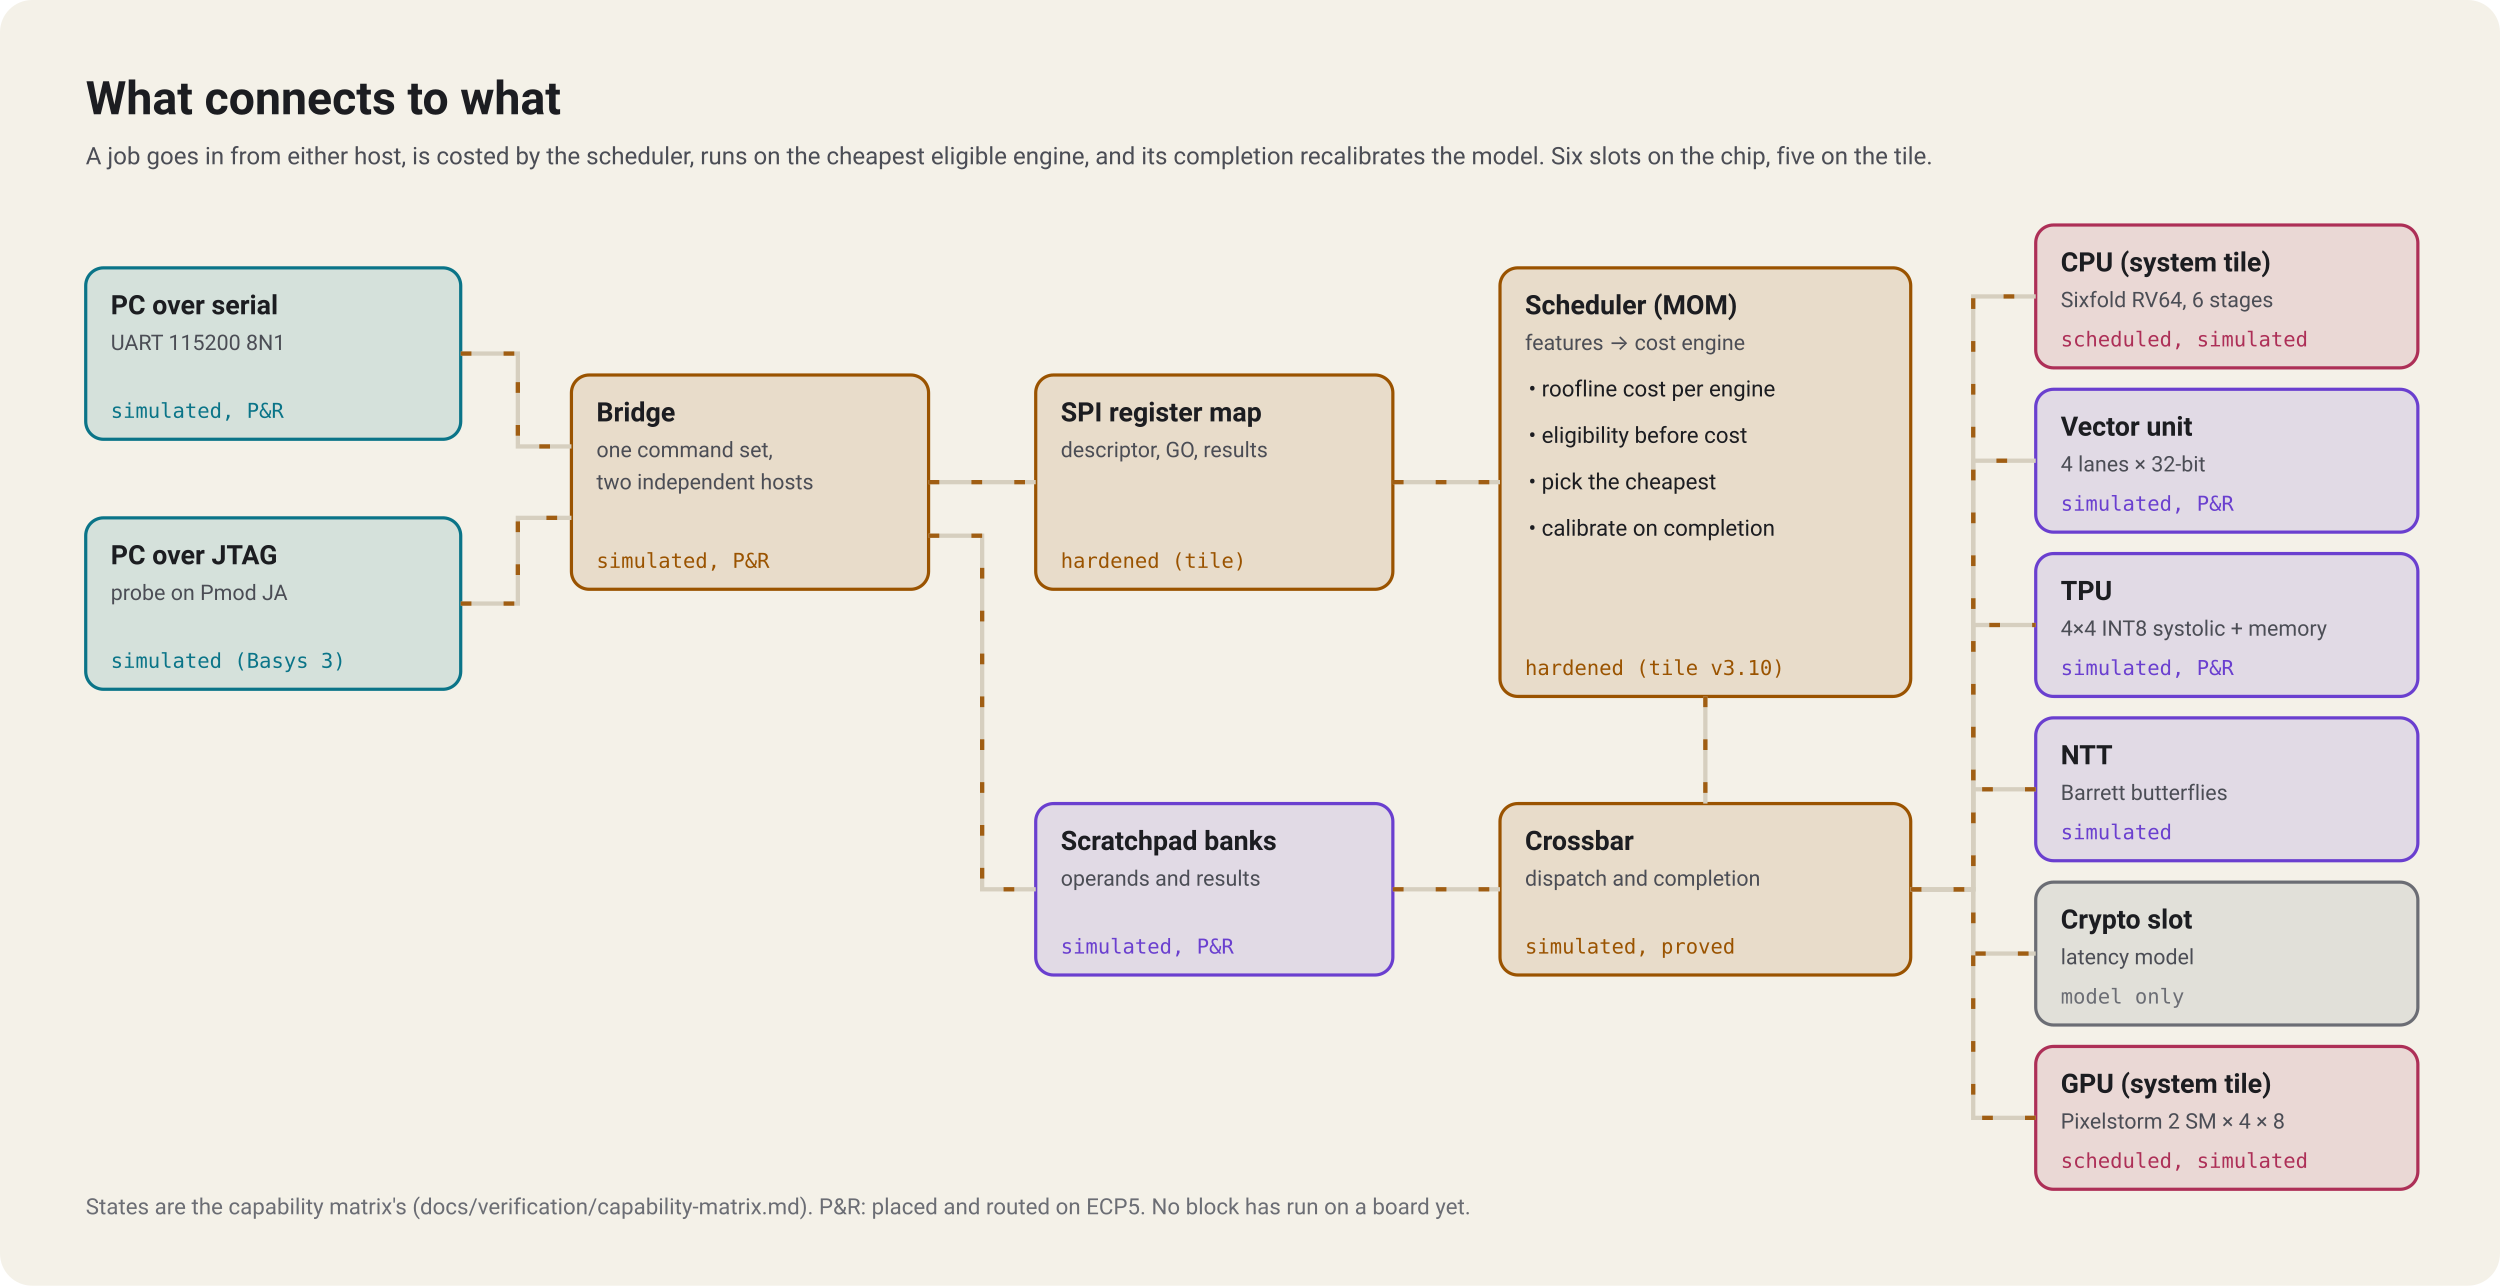
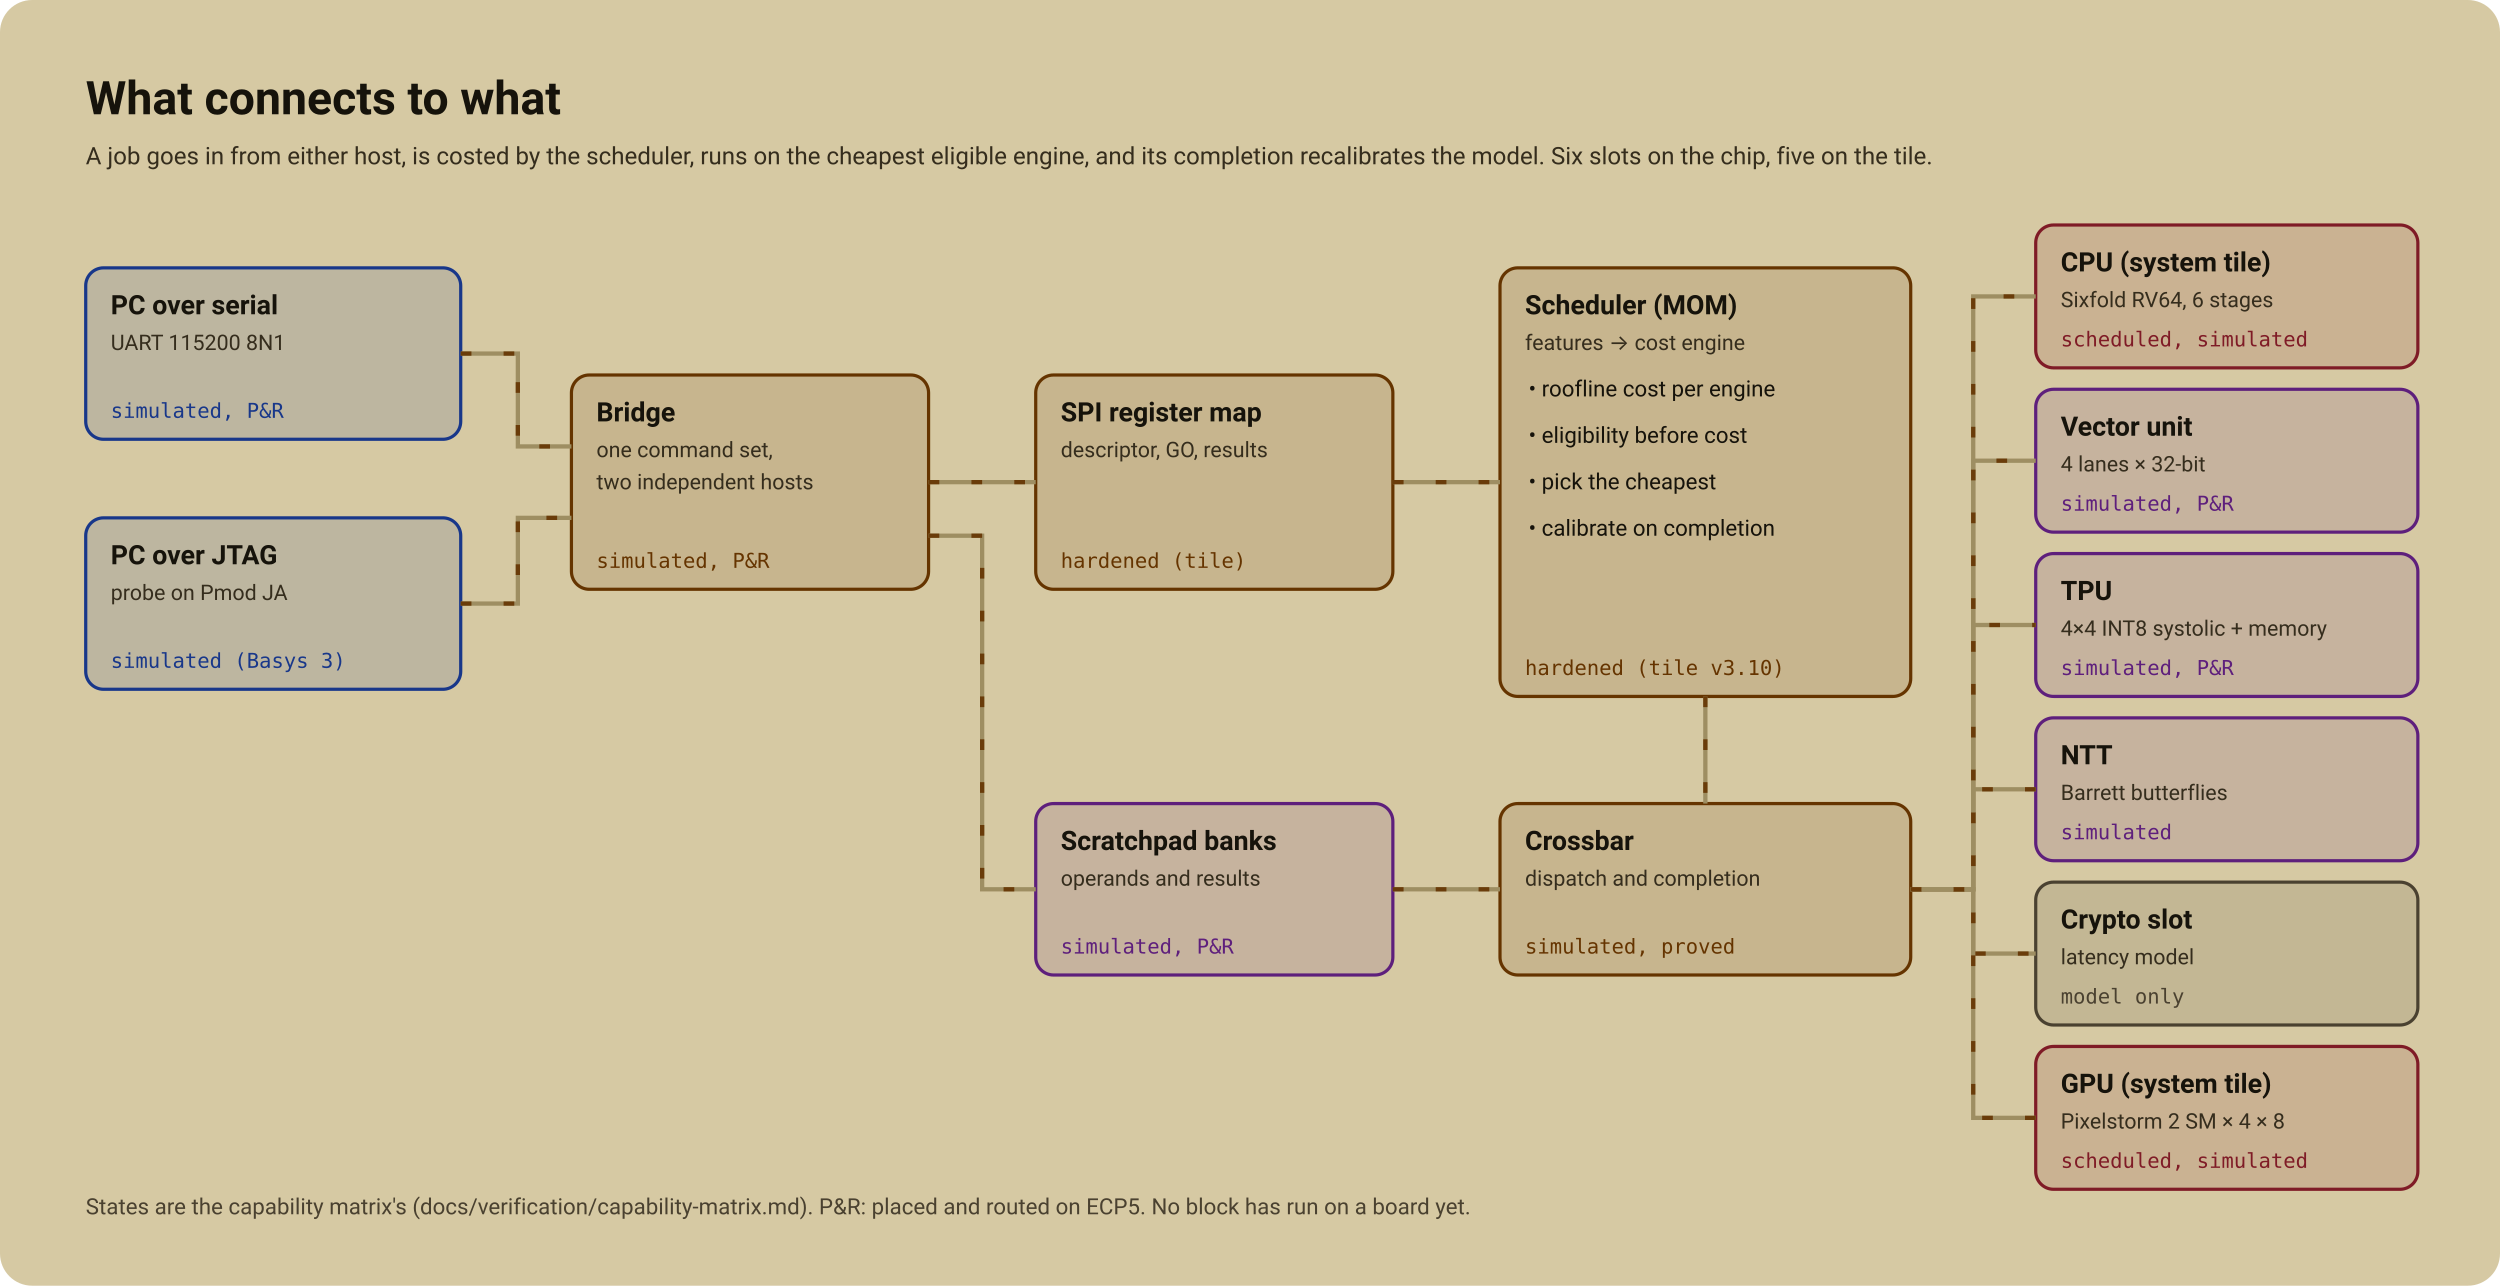
<svg xmlns="http://www.w3.org/2000/svg" viewBox="0 0 1400 720" width="1400" height="720" role="img" aria-labelledby="t d">
  <style>
  @keyframes hy-pulse { 0%,100% { opacity:.35 } 50% { opacity:1 } }
  @keyframes hy-flow  { from { stroke-dashoffset: 48 } to { stroke-dashoffset: 0 } }
  @keyframes hy-in    { from { opacity:0; transform:translateY(6px) } to { opacity:1; transform:none } }
  .pulse { animation: hy-pulse 2.4s ease-in-out infinite; }
  .flow  { stroke-dasharray: 6 18; animation: hy-flow 1.2s linear infinite; }
  .rise  { opacity:0; animation: hy-in .6s ease-out forwards; }
  @media (prefers-reduced-motion: reduce) {
    .pulse, .flow, .rise { animation: none !important; opacity: 1 !important; transform: none !important; }
  }
</style>
-   <rect width="1400" height="720" rx="18" fill="#f4f1e8" />
-   <text x="48.0" y="64.0" text-anchor="start" style="font-family:ui-sans-serif,system-ui,-apple-system,'Segoe UI',Roboto,sans-serif;font-size:26px;font-weight:750" fill="#1c1d21">What connects to what</text>
-   <text x="48.0" y="92.0" text-anchor="start" style="font-family:ui-sans-serif,system-ui,-apple-system,'Segoe UI',Roboto,sans-serif;font-size:13.5px;font-weight:400" fill="#4b4d55">A job goes in from either host, is costed by the scheduler, runs on the cheapest eligible engine, and its completion recalibrates the model. Six slots on the chip, five on the tile.</text>
-   <rect x="48" y="150" width="210" height="96" rx="10" fill="#0a7488" fill-opacity=".13" stroke="#0a7488" stroke-width="1.8" />
-   <text x="62.0" y="176.0" text-anchor="start" style="font-family:ui-sans-serif,system-ui,-apple-system,'Segoe UI',Roboto,sans-serif;font-size:15px;font-weight:700" fill="#1c1d21">PC over serial</text>
-   <text x="62.0" y="196.0" text-anchor="start" style="font-family:ui-sans-serif,system-ui,-apple-system,'Segoe UI',Roboto,sans-serif;font-size:12px;font-weight:400" fill="#4b4d55">UART 115200 8N1</text>
-   <text x="62.0" y="234.0" text-anchor="start" style="font-family:ui-monospace,SFMono-Regular,Menlo,Consolas,monospace;font-size:11.5px;font-weight:400" fill="#0a7488">simulated, P&amp;R</text>
-   <rect x="48" y="290" width="210" height="96" rx="10" fill="#0a7488" fill-opacity=".13" stroke="#0a7488" stroke-width="1.8" />
-   <text x="62.0" y="316.0" text-anchor="start" style="font-family:ui-sans-serif,system-ui,-apple-system,'Segoe UI',Roboto,sans-serif;font-size:15px;font-weight:700" fill="#1c1d21">PC over JTAG</text>
-   <text x="62.0" y="336.0" text-anchor="start" style="font-family:ui-sans-serif,system-ui,-apple-system,'Segoe UI',Roboto,sans-serif;font-size:12px;font-weight:400" fill="#4b4d55">probe on Pmod JA</text>
-   <text x="62.0" y="374.0" text-anchor="start" style="font-family:ui-monospace,SFMono-Regular,Menlo,Consolas,monospace;font-size:11.5px;font-weight:400" fill="#0a7488">simulated (Basys 3)</text>
-   <rect x="320" y="210" width="200" height="120" rx="10" fill="#9a5300" fill-opacity=".13" stroke="#9a5300" stroke-width="1.8" />
-   <text x="334.0" y="236.0" text-anchor="start" style="font-family:ui-sans-serif,system-ui,-apple-system,'Segoe UI',Roboto,sans-serif;font-size:15px;font-weight:700" fill="#1c1d21">Bridge</text>
-   <text x="334.0" y="256.0" text-anchor="start" style="font-family:ui-sans-serif,system-ui,-apple-system,'Segoe UI',Roboto,sans-serif;font-size:12px;font-weight:400" fill="#4b4d55">one command set,</text>
-   <text x="334.0" y="318.0" text-anchor="start" style="font-family:ui-monospace,SFMono-Regular,Menlo,Consolas,monospace;font-size:11.5px;font-weight:400" fill="#9a5300">simulated, P&amp;R</text>
-   <text x="334.0" y="274.0" text-anchor="start" style="font-family:ui-sans-serif,system-ui,-apple-system,'Segoe UI',Roboto,sans-serif;font-size:12px;font-weight:400" fill="#4b4d55">two independent hosts</text>
-   <rect x="580" y="210" width="200" height="120" rx="10" fill="#9a5300" fill-opacity=".13" stroke="#9a5300" stroke-width="1.8" />
-   <text x="594.0" y="236.0" text-anchor="start" style="font-family:ui-sans-serif,system-ui,-apple-system,'Segoe UI',Roboto,sans-serif;font-size:15px;font-weight:700" fill="#1c1d21">SPI register map</text>
-   <text x="594.0" y="256.0" text-anchor="start" style="font-family:ui-sans-serif,system-ui,-apple-system,'Segoe UI',Roboto,sans-serif;font-size:12px;font-weight:400" fill="#4b4d55">descriptor, GO, results</text>
-   <text x="594.0" y="318.0" text-anchor="start" style="font-family:ui-monospace,SFMono-Regular,Menlo,Consolas,monospace;font-size:11.5px;font-weight:400" fill="#9a5300">hardened (tile)</text>
-   <rect x="840" y="150" width="230" height="240" rx="10" fill="#9a5300" fill-opacity=".13" stroke="#9a5300" stroke-width="1.8" />
-   <text x="854.0" y="176.0" text-anchor="start" style="font-family:ui-sans-serif,system-ui,-apple-system,'Segoe UI',Roboto,sans-serif;font-size:15px;font-weight:700" fill="#1c1d21">Scheduler (MOM)</text>
-   <text x="854.0" y="196.0" text-anchor="start" style="font-family:ui-sans-serif,system-ui,-apple-system,'Segoe UI',Roboto,sans-serif;font-size:12px;font-weight:400" fill="#4b4d55">features → cost engine</text>
-   <text x="854.0" y="378.0" text-anchor="start" style="font-family:ui-monospace,SFMono-Regular,Menlo,Consolas,monospace;font-size:11.5px;font-weight:400" fill="#9a5300">hardened (tile v3.10)</text>
-   <text x="856.0" y="222.0" text-anchor="start" style="font-family:ui-sans-serif,system-ui,-apple-system,'Segoe UI',Roboto,sans-serif;font-size:12.5px;font-weight:400" fill="#1c1d21">• roofline cost per engine</text>
-   <text x="856.0" y="248.0" text-anchor="start" style="font-family:ui-sans-serif,system-ui,-apple-system,'Segoe UI',Roboto,sans-serif;font-size:12.5px;font-weight:400" fill="#1c1d21">• eligibility before cost</text>
-   <text x="856.0" y="274.0" text-anchor="start" style="font-family:ui-sans-serif,system-ui,-apple-system,'Segoe UI',Roboto,sans-serif;font-size:12.5px;font-weight:400" fill="#1c1d21">• pick the cheapest</text>
-   <text x="856.0" y="300.0" text-anchor="start" style="font-family:ui-sans-serif,system-ui,-apple-system,'Segoe UI',Roboto,sans-serif;font-size:12.5px;font-weight:400" fill="#1c1d21">• calibrate on completion</text>
-   <rect x="840" y="450" width="230" height="96" rx="10" fill="#9a5300" fill-opacity=".13" stroke="#9a5300" stroke-width="1.8" />
-   <text x="854.0" y="476.0" text-anchor="start" style="font-family:ui-sans-serif,system-ui,-apple-system,'Segoe UI',Roboto,sans-serif;font-size:15px;font-weight:700" fill="#1c1d21">Crossbar</text>
-   <text x="854.0" y="496.0" text-anchor="start" style="font-family:ui-sans-serif,system-ui,-apple-system,'Segoe UI',Roboto,sans-serif;font-size:12px;font-weight:400" fill="#4b4d55">dispatch and completion</text>
-   <text x="854.0" y="534.0" text-anchor="start" style="font-family:ui-monospace,SFMono-Regular,Menlo,Consolas,monospace;font-size:11.5px;font-weight:400" fill="#9a5300">simulated, proved</text>
-   <rect x="1140" y="126" width="214" height="80" rx="10" fill="#ad2f57" fill-opacity=".13" stroke="#ad2f57" stroke-width="1.8" />
-   <text x="1154.0" y="152.0" text-anchor="start" style="font-family:ui-sans-serif,system-ui,-apple-system,'Segoe UI',Roboto,sans-serif;font-size:15px;font-weight:700" fill="#1c1d21">CPU (system tile)</text>
-   <text x="1154.0" y="172.0" text-anchor="start" style="font-family:ui-sans-serif,system-ui,-apple-system,'Segoe UI',Roboto,sans-serif;font-size:12px;font-weight:400" fill="#4b4d55">Sixfold RV64, 6 stages</text>
-   <text x="1154.0" y="194.0" text-anchor="start" style="font-family:ui-monospace,SFMono-Regular,Menlo,Consolas,monospace;font-size:11.5px;font-weight:400" fill="#ad2f57">scheduled, simulated</text>
-   <rect x="1140" y="218" width="214" height="80" rx="10" fill="#6a3fcf" fill-opacity=".13" stroke="#6a3fcf" stroke-width="1.8" />
-   <text x="1154.0" y="244.0" text-anchor="start" style="font-family:ui-sans-serif,system-ui,-apple-system,'Segoe UI',Roboto,sans-serif;font-size:15px;font-weight:700" fill="#1c1d21">Vector unit</text>
-   <text x="1154.0" y="264.0" text-anchor="start" style="font-family:ui-sans-serif,system-ui,-apple-system,'Segoe UI',Roboto,sans-serif;font-size:12px;font-weight:400" fill="#4b4d55">4 lanes × 32-bit</text>
-   <text x="1154.0" y="286.0" text-anchor="start" style="font-family:ui-monospace,SFMono-Regular,Menlo,Consolas,monospace;font-size:11.5px;font-weight:400" fill="#6a3fcf">simulated, P&amp;R</text>
-   <rect x="1140" y="310" width="214" height="80" rx="10" fill="#6a3fcf" fill-opacity=".13" stroke="#6a3fcf" stroke-width="1.8" />
-   <text x="1154.0" y="336.0" text-anchor="start" style="font-family:ui-sans-serif,system-ui,-apple-system,'Segoe UI',Roboto,sans-serif;font-size:15px;font-weight:700" fill="#1c1d21">TPU</text>
-   <text x="1154.0" y="356.0" text-anchor="start" style="font-family:ui-sans-serif,system-ui,-apple-system,'Segoe UI',Roboto,sans-serif;font-size:12px;font-weight:400" fill="#4b4d55">4×4 INT8 systolic + memory</text>
-   <text x="1154.0" y="378.0" text-anchor="start" style="font-family:ui-monospace,SFMono-Regular,Menlo,Consolas,monospace;font-size:11.5px;font-weight:400" fill="#6a3fcf">simulated, P&amp;R</text>
-   <rect x="1140" y="402" width="214" height="80" rx="10" fill="#6a3fcf" fill-opacity=".13" stroke="#6a3fcf" stroke-width="1.8" />
-   <text x="1154.0" y="428.0" text-anchor="start" style="font-family:ui-sans-serif,system-ui,-apple-system,'Segoe UI',Roboto,sans-serif;font-size:15px;font-weight:700" fill="#1c1d21">NTT</text>
-   <text x="1154.0" y="448.0" text-anchor="start" style="font-family:ui-sans-serif,system-ui,-apple-system,'Segoe UI',Roboto,sans-serif;font-size:12px;font-weight:400" fill="#4b4d55">Barrett butterflies</text>
-   <text x="1154.0" y="470.0" text-anchor="start" style="font-family:ui-monospace,SFMono-Regular,Menlo,Consolas,monospace;font-size:11.5px;font-weight:400" fill="#6a3fcf">simulated</text>
-   <rect x="1140" y="494" width="214" height="80" rx="10" fill="#6b6d74" fill-opacity=".13" stroke="#6b6d74" stroke-width="1.8" />
-   <text x="1154.0" y="520.0" text-anchor="start" style="font-family:ui-sans-serif,system-ui,-apple-system,'Segoe UI',Roboto,sans-serif;font-size:15px;font-weight:700" fill="#1c1d21">Crypto slot</text>
-   <text x="1154.0" y="540.0" text-anchor="start" style="font-family:ui-sans-serif,system-ui,-apple-system,'Segoe UI',Roboto,sans-serif;font-size:12px;font-weight:400" fill="#4b4d55">latency model</text>
-   <text x="1154.0" y="562.0" text-anchor="start" style="font-family:ui-monospace,SFMono-Regular,Menlo,Consolas,monospace;font-size:11.5px;font-weight:400" fill="#6b6d74">model only</text>
-   <rect x="1140" y="586" width="214" height="80" rx="10" fill="#ad2f57" fill-opacity=".13" stroke="#ad2f57" stroke-width="1.8" />
-   <text x="1154.0" y="612.0" text-anchor="start" style="font-family:ui-sans-serif,system-ui,-apple-system,'Segoe UI',Roboto,sans-serif;font-size:15px;font-weight:700" fill="#1c1d21">GPU (system tile)</text>
-   <text x="1154.0" y="632.0" text-anchor="start" style="font-family:ui-sans-serif,system-ui,-apple-system,'Segoe UI',Roboto,sans-serif;font-size:12px;font-weight:400" fill="#4b4d55">Pixelstorm 2 SM × 4 × 8</text>
-   <text x="1154.0" y="654.0" text-anchor="start" style="font-family:ui-monospace,SFMono-Regular,Menlo,Consolas,monospace;font-size:11.5px;font-weight:400" fill="#ad2f57">scheduled, simulated</text>
-   <rect x="580" y="450" width="200" height="96" rx="10" fill="#6a3fcf" fill-opacity=".13" stroke="#6a3fcf" stroke-width="1.8" />
-   <text x="594.0" y="476.0" text-anchor="start" style="font-family:ui-sans-serif,system-ui,-apple-system,'Segoe UI',Roboto,sans-serif;font-size:15px;font-weight:700" fill="#1c1d21">Scratchpad banks</text>
-   <text x="594.0" y="496.0" text-anchor="start" style="font-family:ui-sans-serif,system-ui,-apple-system,'Segoe UI',Roboto,sans-serif;font-size:12px;font-weight:400" fill="#4b4d55">operands and results</text>
-   <text x="594.0" y="534.0" text-anchor="start" style="font-family:ui-monospace,SFMono-Regular,Menlo,Consolas,monospace;font-size:11.5px;font-weight:400" fill="#6a3fcf">simulated, P&amp;R</text>
-   <path d="M258,198 H290 V250 H320" fill="none" stroke="#d6cfbf" stroke-width="2.4" />
-   <path class="flow" d="M258,198 H290 V250 H320" fill="none" stroke="#9a5300" stroke-width="2.4" stroke-opacity=".9" />
-   <path d="M258,338 H290 V290 H320" fill="none" stroke="#d6cfbf" stroke-width="2.4" />
-   <path class="flow" d="M258,338 H290 V290 H320" fill="none" stroke="#9a5300" stroke-width="2.4" stroke-opacity=".9" />
-   <path d="M520,270 H580" fill="none" stroke="#d6cfbf" stroke-width="2.4" />
-   <path class="flow" d="M520,270 H580" fill="none" stroke="#9a5300" stroke-width="2.4" stroke-opacity=".9" />
-   <path d="M780,270 H840" fill="none" stroke="#d6cfbf" stroke-width="2.4" />
-   <path class="flow" d="M780,270 H840" fill="none" stroke="#9a5300" stroke-width="2.4" stroke-opacity=".9" />
-   <path d="M955,390 V450" fill="none" stroke="#d6cfbf" stroke-width="2.4" />
-   <path class="flow" d="M955,390 V450" fill="none" stroke="#9a5300" stroke-width="2.4" stroke-opacity=".9" />
-   <path d="M520,300 H550 V498 H580" fill="none" stroke="#d6cfbf" stroke-width="2.4" />
-   <path class="flow" d="M520,300 H550 V498 H580" fill="none" stroke="#9a5300" stroke-width="2.4" stroke-opacity=".9" />
-   <path d="M780,498 H840" fill="none" stroke="#d6cfbf" stroke-width="2.4" />
-   <path class="flow" d="M780,498 H840" fill="none" stroke="#9a5300" stroke-width="2.4" stroke-opacity=".9" />
-   <path d="M1070,498 H1105 V166 H1140" fill="none" stroke="#d6cfbf" stroke-width="2.4" />
-   <path class="flow" d="M1070,498 H1105 V166 H1140" fill="none" stroke="#9a5300" stroke-width="2.4" stroke-opacity=".9" />
-   <path d="M1070,498 H1105 V258 H1140" fill="none" stroke="#d6cfbf" stroke-width="2.4" />
-   <path class="flow" d="M1070,498 H1105 V258 H1140" fill="none" stroke="#9a5300" stroke-width="2.4" stroke-opacity=".9" />
-   <path d="M1070,498 H1105 V350 H1140" fill="none" stroke="#d6cfbf" stroke-width="2.4" />
-   <path class="flow" d="M1070,498 H1105 V350 H1140" fill="none" stroke="#9a5300" stroke-width="2.4" stroke-opacity=".9" />
-   <path d="M1070,498 H1105 V442 H1140" fill="none" stroke="#d6cfbf" stroke-width="2.4" />
-   <path class="flow" d="M1070,498 H1105 V442 H1140" fill="none" stroke="#9a5300" stroke-width="2.4" stroke-opacity=".9" />
-   <path d="M1070,498 H1105 V534 H1140" fill="none" stroke="#d6cfbf" stroke-width="2.4" />
-   <path class="flow" d="M1070,498 H1105 V534 H1140" fill="none" stroke="#9a5300" stroke-width="2.4" stroke-opacity=".9" />
-   <path d="M1070,498 H1105 V626 H1140" fill="none" stroke="#d6cfbf" stroke-width="2.4" />
-   <path class="flow" d="M1070,498 H1105 V626 H1140" fill="none" stroke="#9a5300" stroke-width="2.4" stroke-opacity=".9" />
-   <text x="48.0" y="680.0" text-anchor="start" style="font-family:ui-sans-serif,system-ui,-apple-system,'Segoe UI',Roboto,sans-serif;font-size:12.5px;font-weight:400" fill="#6b6d74">States are the capability matrix's (docs/verification/capability-matrix.md). P&amp;R: placed and routed on ECP5. No block has run on a board yet.</text>
+   <rect width="1400" height="720" rx="18" fill="#d6c9a3" />
+   <text x="48.0" y="64.0" text-anchor="start" style="font-family:ui-sans-serif,system-ui,-apple-system,'Segoe UI',Roboto,sans-serif;font-size:26px;font-weight:750" fill="#16130b">What connects to what</text>
+   <text x="48.0" y="92.0" text-anchor="start" style="font-family:ui-sans-serif,system-ui,-apple-system,'Segoe UI',Roboto,sans-serif;font-size:13.5px;font-weight:400" fill="#352d1d">A job goes in from either host, is costed by the scheduler, runs on the cheapest eligible engine, and its completion recalibrates the model. Six slots on the chip, five on the tile.</text>
+   <rect x="48" y="150" width="210" height="96" rx="10" fill="#18378a" fill-opacity=".13" stroke="#18378a" stroke-width="1.8" />
+   <text x="62.0" y="176.0" text-anchor="start" style="font-family:ui-sans-serif,system-ui,-apple-system,'Segoe UI',Roboto,sans-serif;font-size:15px;font-weight:700" fill="#16130b">PC over serial</text>
+   <text x="62.0" y="196.0" text-anchor="start" style="font-family:ui-sans-serif,system-ui,-apple-system,'Segoe UI',Roboto,sans-serif;font-size:12px;font-weight:400" fill="#352d1d">UART 115200 8N1</text>
+   <text x="62.0" y="234.0" text-anchor="start" style="font-family:ui-monospace,SFMono-Regular,Menlo,Consolas,monospace;font-size:11.5px;font-weight:400" fill="#18378a">simulated, P&amp;R</text>
+   <rect x="48" y="290" width="210" height="96" rx="10" fill="#18378a" fill-opacity=".13" stroke="#18378a" stroke-width="1.8" />
+   <text x="62.0" y="316.0" text-anchor="start" style="font-family:ui-sans-serif,system-ui,-apple-system,'Segoe UI',Roboto,sans-serif;font-size:15px;font-weight:700" fill="#16130b">PC over JTAG</text>
+   <text x="62.0" y="336.0" text-anchor="start" style="font-family:ui-sans-serif,system-ui,-apple-system,'Segoe UI',Roboto,sans-serif;font-size:12px;font-weight:400" fill="#352d1d">probe on Pmod JA</text>
+   <text x="62.0" y="374.0" text-anchor="start" style="font-family:ui-monospace,SFMono-Regular,Menlo,Consolas,monospace;font-size:11.5px;font-weight:400" fill="#18378a">simulated (Basys 3)</text>
+   <rect x="320" y="210" width="200" height="120" rx="10" fill="#653400" fill-opacity=".13" stroke="#653400" stroke-width="1.8" />
+   <text x="334.0" y="236.0" text-anchor="start" style="font-family:ui-sans-serif,system-ui,-apple-system,'Segoe UI',Roboto,sans-serif;font-size:15px;font-weight:700" fill="#16130b">Bridge</text>
+   <text x="334.0" y="256.0" text-anchor="start" style="font-family:ui-sans-serif,system-ui,-apple-system,'Segoe UI',Roboto,sans-serif;font-size:12px;font-weight:400" fill="#352d1d">one command set,</text>
+   <text x="334.0" y="318.0" text-anchor="start" style="font-family:ui-monospace,SFMono-Regular,Menlo,Consolas,monospace;font-size:11.5px;font-weight:400" fill="#653400">simulated, P&amp;R</text>
+   <text x="334.0" y="274.0" text-anchor="start" style="font-family:ui-sans-serif,system-ui,-apple-system,'Segoe UI',Roboto,sans-serif;font-size:12px;font-weight:400" fill="#352d1d">two independent hosts</text>
+   <rect x="580" y="210" width="200" height="120" rx="10" fill="#653400" fill-opacity=".13" stroke="#653400" stroke-width="1.8" />
+   <text x="594.0" y="236.0" text-anchor="start" style="font-family:ui-sans-serif,system-ui,-apple-system,'Segoe UI',Roboto,sans-serif;font-size:15px;font-weight:700" fill="#16130b">SPI register map</text>
+   <text x="594.0" y="256.0" text-anchor="start" style="font-family:ui-sans-serif,system-ui,-apple-system,'Segoe UI',Roboto,sans-serif;font-size:12px;font-weight:400" fill="#352d1d">descriptor, GO, results</text>
+   <text x="594.0" y="318.0" text-anchor="start" style="font-family:ui-monospace,SFMono-Regular,Menlo,Consolas,monospace;font-size:11.5px;font-weight:400" fill="#653400">hardened (tile)</text>
+   <rect x="840" y="150" width="230" height="240" rx="10" fill="#653400" fill-opacity=".13" stroke="#653400" stroke-width="1.8" />
+   <text x="854.0" y="176.0" text-anchor="start" style="font-family:ui-sans-serif,system-ui,-apple-system,'Segoe UI',Roboto,sans-serif;font-size:15px;font-weight:700" fill="#16130b">Scheduler (MOM)</text>
+   <text x="854.0" y="196.0" text-anchor="start" style="font-family:ui-sans-serif,system-ui,-apple-system,'Segoe UI',Roboto,sans-serif;font-size:12px;font-weight:400" fill="#352d1d">features → cost engine</text>
+   <text x="854.0" y="378.0" text-anchor="start" style="font-family:ui-monospace,SFMono-Regular,Menlo,Consolas,monospace;font-size:11.5px;font-weight:400" fill="#653400">hardened (tile v3.10)</text>
+   <text x="856.0" y="222.0" text-anchor="start" style="font-family:ui-sans-serif,system-ui,-apple-system,'Segoe UI',Roboto,sans-serif;font-size:12.5px;font-weight:400" fill="#16130b">• roofline cost per engine</text>
+   <text x="856.0" y="248.0" text-anchor="start" style="font-family:ui-sans-serif,system-ui,-apple-system,'Segoe UI',Roboto,sans-serif;font-size:12.5px;font-weight:400" fill="#16130b">• eligibility before cost</text>
+   <text x="856.0" y="274.0" text-anchor="start" style="font-family:ui-sans-serif,system-ui,-apple-system,'Segoe UI',Roboto,sans-serif;font-size:12.5px;font-weight:400" fill="#16130b">• pick the cheapest</text>
+   <text x="856.0" y="300.0" text-anchor="start" style="font-family:ui-sans-serif,system-ui,-apple-system,'Segoe UI',Roboto,sans-serif;font-size:12.5px;font-weight:400" fill="#16130b">• calibrate on completion</text>
+   <rect x="840" y="450" width="230" height="96" rx="10" fill="#653400" fill-opacity=".13" stroke="#653400" stroke-width="1.8" />
+   <text x="854.0" y="476.0" text-anchor="start" style="font-family:ui-sans-serif,system-ui,-apple-system,'Segoe UI',Roboto,sans-serif;font-size:15px;font-weight:700" fill="#16130b">Crossbar</text>
+   <text x="854.0" y="496.0" text-anchor="start" style="font-family:ui-sans-serif,system-ui,-apple-system,'Segoe UI',Roboto,sans-serif;font-size:12px;font-weight:400" fill="#352d1d">dispatch and completion</text>
+   <text x="854.0" y="534.0" text-anchor="start" style="font-family:ui-monospace,SFMono-Regular,Menlo,Consolas,monospace;font-size:11.5px;font-weight:400" fill="#653400">simulated, proved</text>
+   <rect x="1140" y="126" width="214" height="80" rx="10" fill="#7f1b26" fill-opacity=".13" stroke="#7f1b26" stroke-width="1.8" />
+   <text x="1154.0" y="152.0" text-anchor="start" style="font-family:ui-sans-serif,system-ui,-apple-system,'Segoe UI',Roboto,sans-serif;font-size:15px;font-weight:700" fill="#16130b">CPU (system tile)</text>
+   <text x="1154.0" y="172.0" text-anchor="start" style="font-family:ui-sans-serif,system-ui,-apple-system,'Segoe UI',Roboto,sans-serif;font-size:12px;font-weight:400" fill="#352d1d">Sixfold RV64, 6 stages</text>
+   <text x="1154.0" y="194.0" text-anchor="start" style="font-family:ui-monospace,SFMono-Regular,Menlo,Consolas,monospace;font-size:11.5px;font-weight:400" fill="#7f1b26">scheduled, simulated</text>
+   <rect x="1140" y="218" width="214" height="80" rx="10" fill="#5e1f7c" fill-opacity=".13" stroke="#5e1f7c" stroke-width="1.8" />
+   <text x="1154.0" y="244.0" text-anchor="start" style="font-family:ui-sans-serif,system-ui,-apple-system,'Segoe UI',Roboto,sans-serif;font-size:15px;font-weight:700" fill="#16130b">Vector unit</text>
+   <text x="1154.0" y="264.0" text-anchor="start" style="font-family:ui-sans-serif,system-ui,-apple-system,'Segoe UI',Roboto,sans-serif;font-size:12px;font-weight:400" fill="#352d1d">4 lanes × 32-bit</text>
+   <text x="1154.0" y="286.0" text-anchor="start" style="font-family:ui-monospace,SFMono-Regular,Menlo,Consolas,monospace;font-size:11.5px;font-weight:400" fill="#5e1f7c">simulated, P&amp;R</text>
+   <rect x="1140" y="310" width="214" height="80" rx="10" fill="#5e1f7c" fill-opacity=".13" stroke="#5e1f7c" stroke-width="1.8" />
+   <text x="1154.0" y="336.0" text-anchor="start" style="font-family:ui-sans-serif,system-ui,-apple-system,'Segoe UI',Roboto,sans-serif;font-size:15px;font-weight:700" fill="#16130b">TPU</text>
+   <text x="1154.0" y="356.0" text-anchor="start" style="font-family:ui-sans-serif,system-ui,-apple-system,'Segoe UI',Roboto,sans-serif;font-size:12px;font-weight:400" fill="#352d1d">4×4 INT8 systolic + memory</text>
+   <text x="1154.0" y="378.0" text-anchor="start" style="font-family:ui-monospace,SFMono-Regular,Menlo,Consolas,monospace;font-size:11.5px;font-weight:400" fill="#5e1f7c">simulated, P&amp;R</text>
+   <rect x="1140" y="402" width="214" height="80" rx="10" fill="#5e1f7c" fill-opacity=".13" stroke="#5e1f7c" stroke-width="1.8" />
+   <text x="1154.0" y="428.0" text-anchor="start" style="font-family:ui-sans-serif,system-ui,-apple-system,'Segoe UI',Roboto,sans-serif;font-size:15px;font-weight:700" fill="#16130b">NTT</text>
+   <text x="1154.0" y="448.0" text-anchor="start" style="font-family:ui-sans-serif,system-ui,-apple-system,'Segoe UI',Roboto,sans-serif;font-size:12px;font-weight:400" fill="#352d1d">Barrett butterflies</text>
+   <text x="1154.0" y="470.0" text-anchor="start" style="font-family:ui-monospace,SFMono-Regular,Menlo,Consolas,monospace;font-size:11.5px;font-weight:400" fill="#5e1f7c">simulated</text>
+   <rect x="1140" y="494" width="214" height="80" rx="10" fill="#4a4130" fill-opacity=".13" stroke="#4a4130" stroke-width="1.8" />
+   <text x="1154.0" y="520.0" text-anchor="start" style="font-family:ui-sans-serif,system-ui,-apple-system,'Segoe UI',Roboto,sans-serif;font-size:15px;font-weight:700" fill="#16130b">Crypto slot</text>
+   <text x="1154.0" y="540.0" text-anchor="start" style="font-family:ui-sans-serif,system-ui,-apple-system,'Segoe UI',Roboto,sans-serif;font-size:12px;font-weight:400" fill="#352d1d">latency model</text>
+   <text x="1154.0" y="562.0" text-anchor="start" style="font-family:ui-monospace,SFMono-Regular,Menlo,Consolas,monospace;font-size:11.5px;font-weight:400" fill="#4a4130">model only</text>
+   <rect x="1140" y="586" width="214" height="80" rx="10" fill="#7f1b26" fill-opacity=".13" stroke="#7f1b26" stroke-width="1.8" />
+   <text x="1154.0" y="612.0" text-anchor="start" style="font-family:ui-sans-serif,system-ui,-apple-system,'Segoe UI',Roboto,sans-serif;font-size:15px;font-weight:700" fill="#16130b">GPU (system tile)</text>
+   <text x="1154.0" y="632.0" text-anchor="start" style="font-family:ui-sans-serif,system-ui,-apple-system,'Segoe UI',Roboto,sans-serif;font-size:12px;font-weight:400" fill="#352d1d">Pixelstorm 2 SM × 4 × 8</text>
+   <text x="1154.0" y="654.0" text-anchor="start" style="font-family:ui-monospace,SFMono-Regular,Menlo,Consolas,monospace;font-size:11.5px;font-weight:400" fill="#7f1b26">scheduled, simulated</text>
+   <rect x="580" y="450" width="200" height="96" rx="10" fill="#5e1f7c" fill-opacity=".13" stroke="#5e1f7c" stroke-width="1.8" />
+   <text x="594.0" y="476.0" text-anchor="start" style="font-family:ui-sans-serif,system-ui,-apple-system,'Segoe UI',Roboto,sans-serif;font-size:15px;font-weight:700" fill="#16130b">Scratchpad banks</text>
+   <text x="594.0" y="496.0" text-anchor="start" style="font-family:ui-sans-serif,system-ui,-apple-system,'Segoe UI',Roboto,sans-serif;font-size:12px;font-weight:400" fill="#352d1d">operands and results</text>
+   <text x="594.0" y="534.0" text-anchor="start" style="font-family:ui-monospace,SFMono-Regular,Menlo,Consolas,monospace;font-size:11.5px;font-weight:400" fill="#5e1f7c">simulated, P&amp;R</text>
+   <path d="M258,198 H290 V250 H320" fill="none" stroke="#9e8e62" stroke-width="2.4" />
+   <path class="flow" d="M258,198 H290 V250 H320" fill="none" stroke="#653400" stroke-width="2.4" stroke-opacity=".9" />
+   <path d="M258,338 H290 V290 H320" fill="none" stroke="#9e8e62" stroke-width="2.4" />
+   <path class="flow" d="M258,338 H290 V290 H320" fill="none" stroke="#653400" stroke-width="2.4" stroke-opacity=".9" />
+   <path d="M520,270 H580" fill="none" stroke="#9e8e62" stroke-width="2.4" />
+   <path class="flow" d="M520,270 H580" fill="none" stroke="#653400" stroke-width="2.4" stroke-opacity=".9" />
+   <path d="M780,270 H840" fill="none" stroke="#9e8e62" stroke-width="2.4" />
+   <path class="flow" d="M780,270 H840" fill="none" stroke="#653400" stroke-width="2.4" stroke-opacity=".9" />
+   <path d="M955,390 V450" fill="none" stroke="#9e8e62" stroke-width="2.4" />
+   <path class="flow" d="M955,390 V450" fill="none" stroke="#653400" stroke-width="2.4" stroke-opacity=".9" />
+   <path d="M520,300 H550 V498 H580" fill="none" stroke="#9e8e62" stroke-width="2.4" />
+   <path class="flow" d="M520,300 H550 V498 H580" fill="none" stroke="#653400" stroke-width="2.4" stroke-opacity=".9" />
+   <path d="M780,498 H840" fill="none" stroke="#9e8e62" stroke-width="2.4" />
+   <path class="flow" d="M780,498 H840" fill="none" stroke="#653400" stroke-width="2.4" stroke-opacity=".9" />
+   <path d="M1070,498 H1105 V166 H1140" fill="none" stroke="#9e8e62" stroke-width="2.4" />
+   <path class="flow" d="M1070,498 H1105 V166 H1140" fill="none" stroke="#653400" stroke-width="2.4" stroke-opacity=".9" />
+   <path d="M1070,498 H1105 V258 H1140" fill="none" stroke="#9e8e62" stroke-width="2.4" />
+   <path class="flow" d="M1070,498 H1105 V258 H1140" fill="none" stroke="#653400" stroke-width="2.4" stroke-opacity=".9" />
+   <path d="M1070,498 H1105 V350 H1140" fill="none" stroke="#9e8e62" stroke-width="2.4" />
+   <path class="flow" d="M1070,498 H1105 V350 H1140" fill="none" stroke="#653400" stroke-width="2.4" stroke-opacity=".9" />
+   <path d="M1070,498 H1105 V442 H1140" fill="none" stroke="#9e8e62" stroke-width="2.4" />
+   <path class="flow" d="M1070,498 H1105 V442 H1140" fill="none" stroke="#653400" stroke-width="2.4" stroke-opacity=".9" />
+   <path d="M1070,498 H1105 V534 H1140" fill="none" stroke="#9e8e62" stroke-width="2.4" />
+   <path class="flow" d="M1070,498 H1105 V534 H1140" fill="none" stroke="#653400" stroke-width="2.4" stroke-opacity=".9" />
+   <path d="M1070,498 H1105 V626 H1140" fill="none" stroke="#9e8e62" stroke-width="2.4" />
+   <path class="flow" d="M1070,498 H1105 V626 H1140" fill="none" stroke="#653400" stroke-width="2.4" stroke-opacity=".9" />
+   <text x="48.0" y="680.0" text-anchor="start" style="font-family:ui-sans-serif,system-ui,-apple-system,'Segoe UI',Roboto,sans-serif;font-size:12.5px;font-weight:400" fill="#4a4130">States are the capability matrix's (docs/verification/capability-matrix.md). P&amp;R: placed and routed on ECP5. No block has run on a board yet.</text>
</svg>
